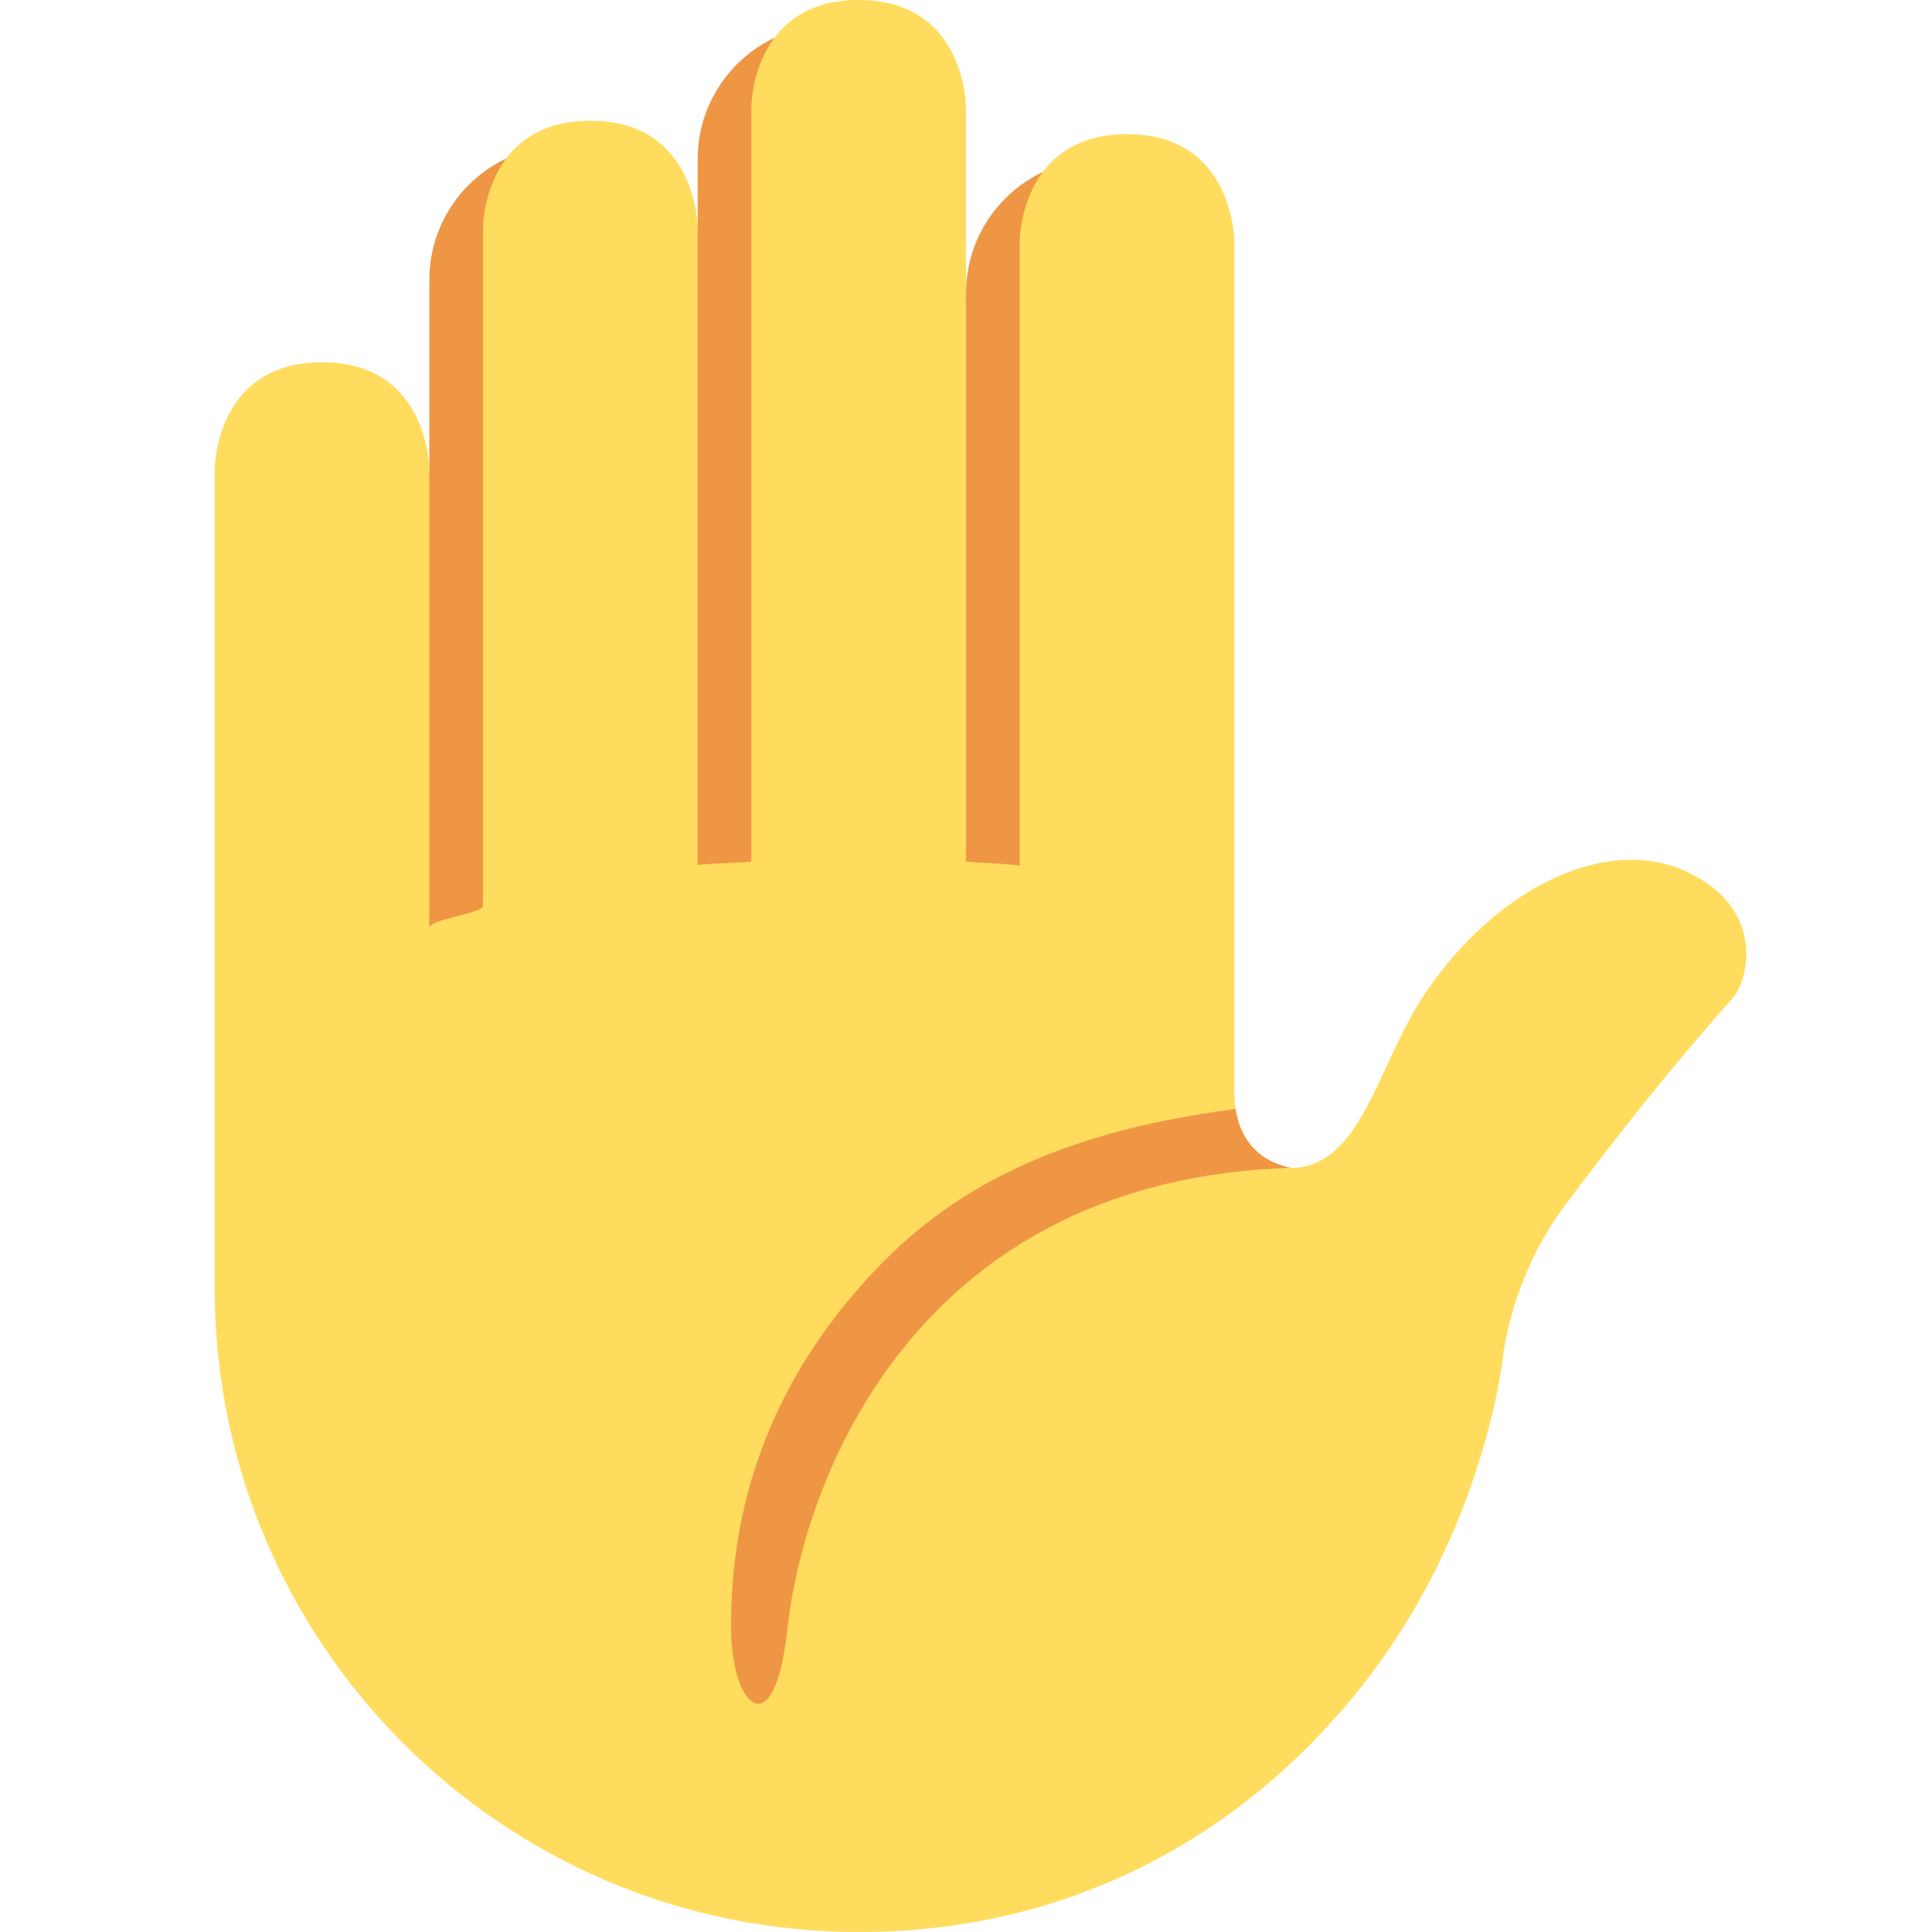
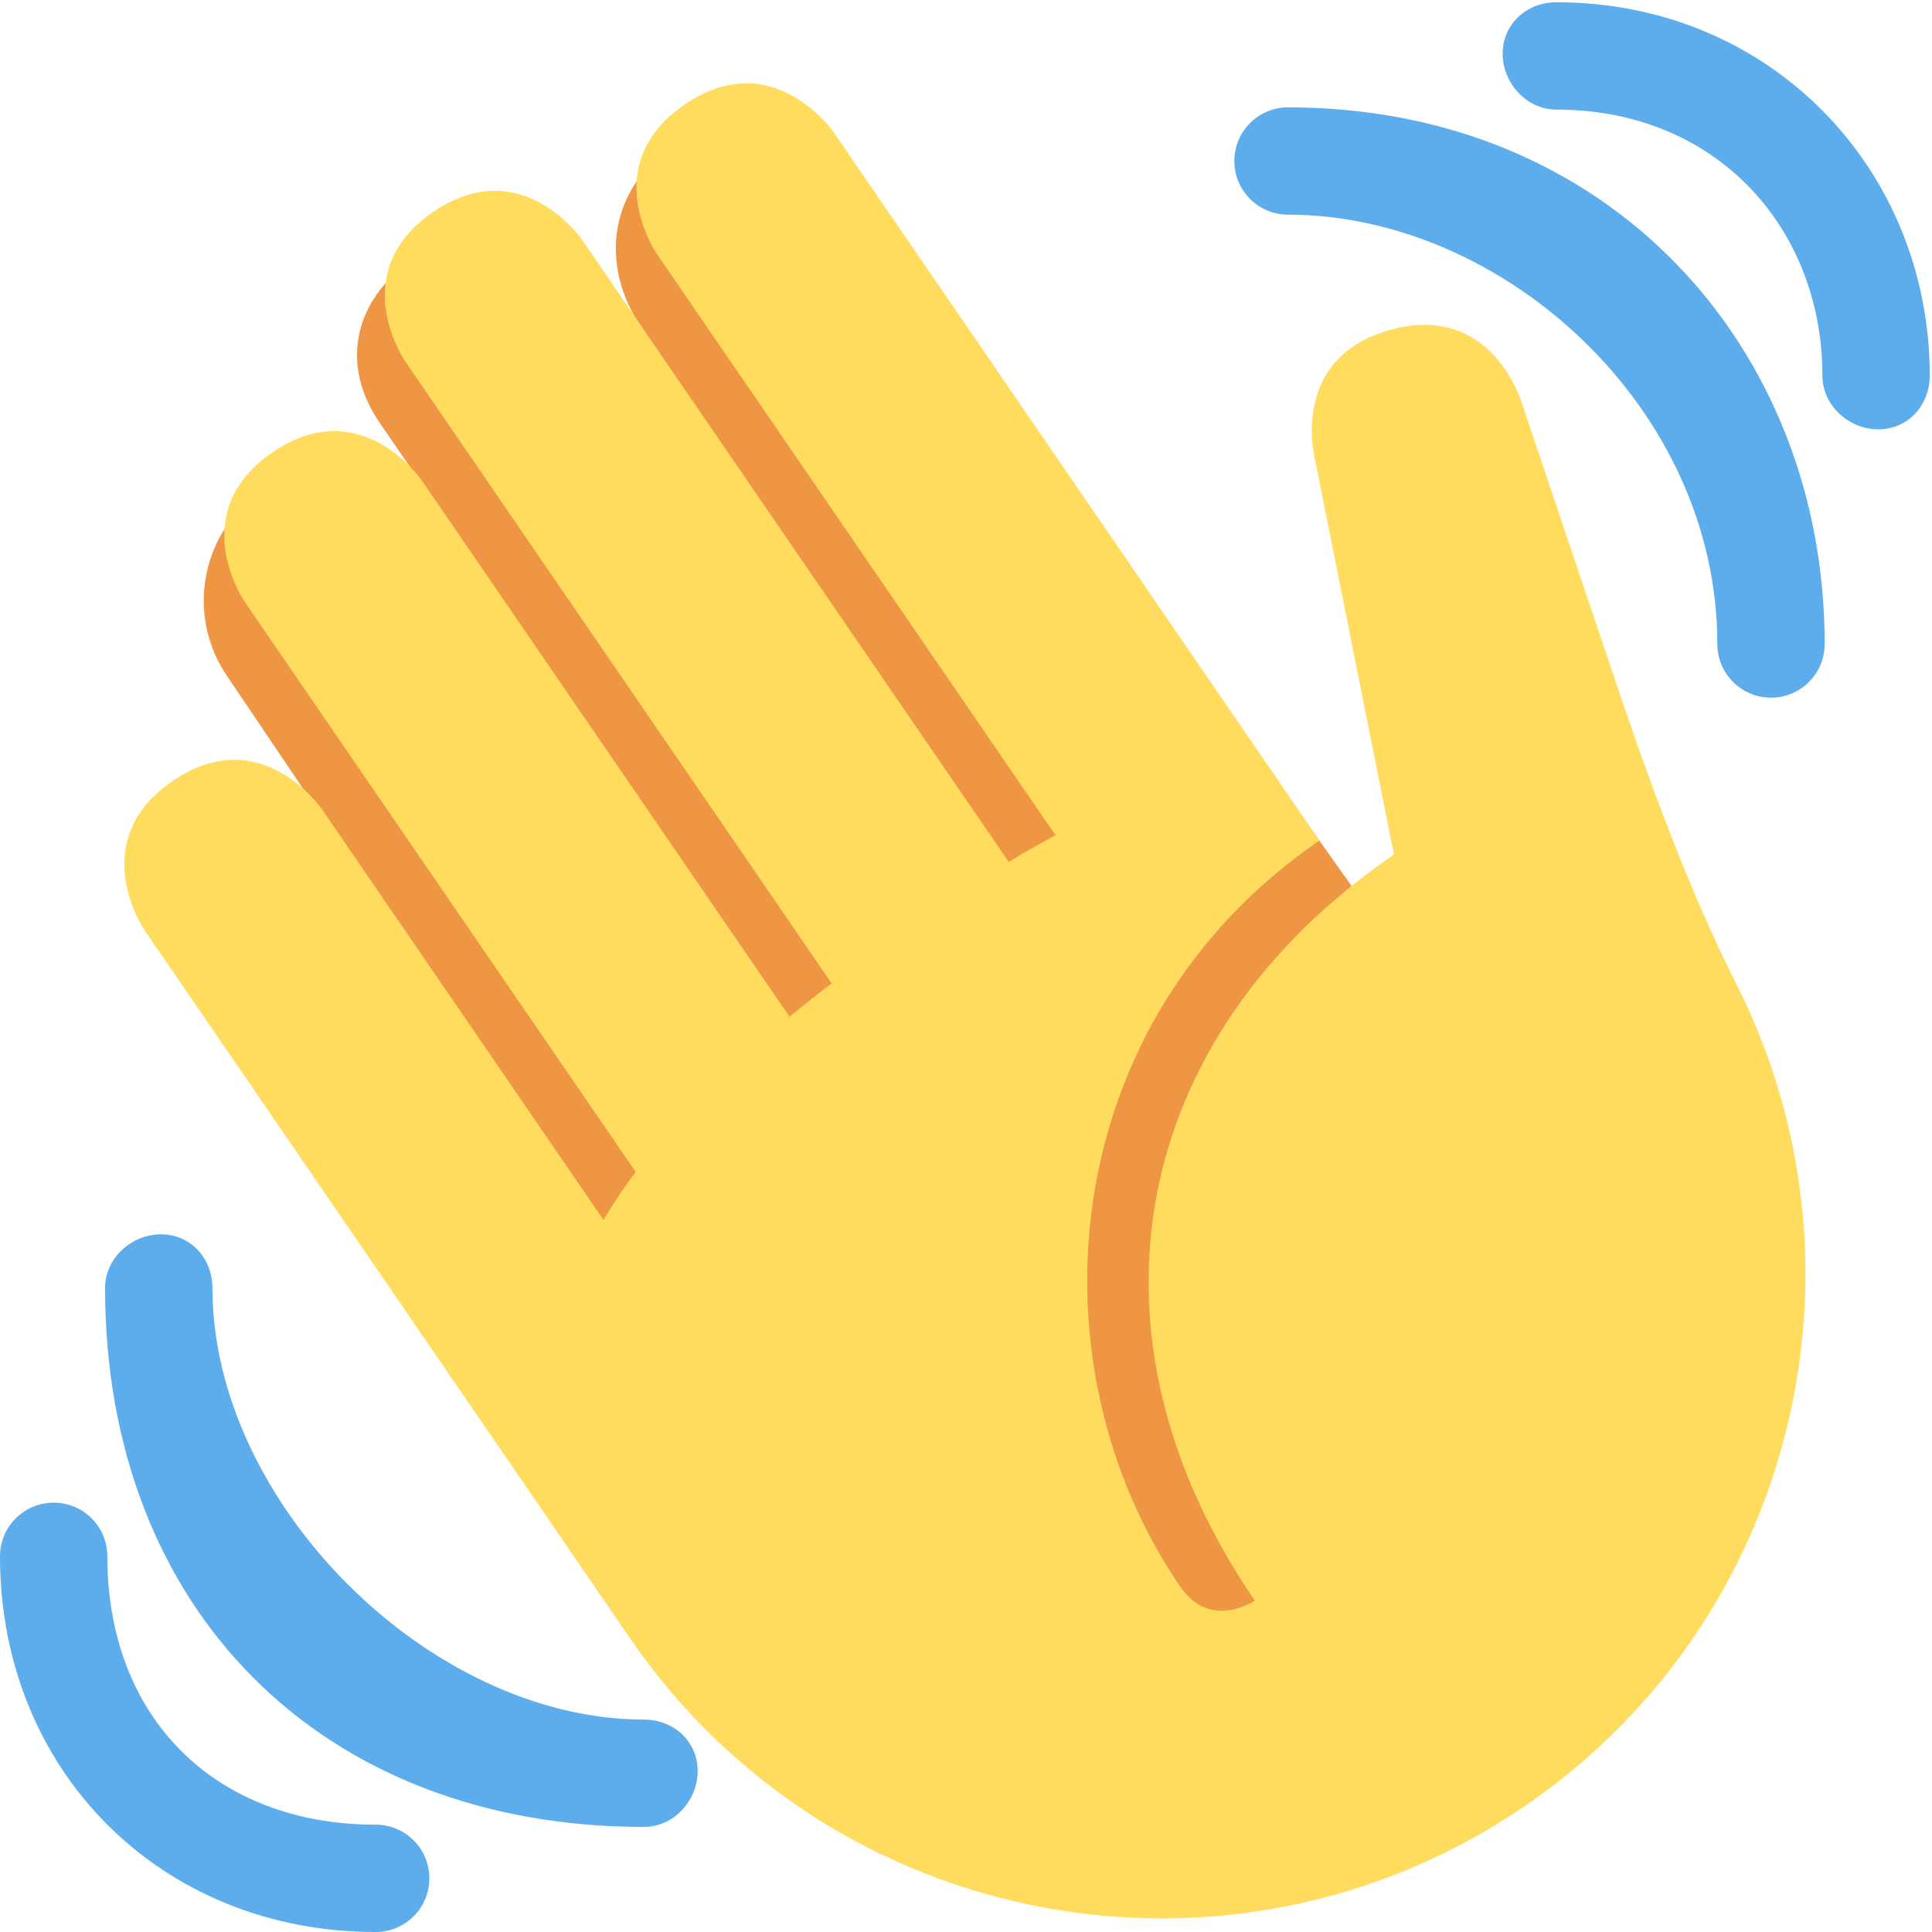
<svg xmlns="http://www.w3.org/2000/svg" viewBox="0 0 36 36">
-   <path fill="#EF9645" d="M20.5 2.965c-1.381 0-2.5 1.119-2.5 2.5v.005L15.5.465c-1.381 0-2.5 1.119-2.5 2.5V4.25l-2.5-1.535c-1.381 0-2.5 1.119-2.5 2.5V8.75L7 18h13.542L20.5 2.965z" />
-   <path fill="#FFDC5D" d="M31.375 16.219c-1.381-.611-3.354.208-4.75 2.188-.917 1.3-1.187 3.151-2.391 3.344-.46.073-1.234-.313-1.234-1.397V4.5s0-2-2-2-2 2-2 2v11.633c0-.029-1-.064-1-.082V2s0-2-2-2-2 2-2 2v14.053c0 .017-1 .041-1 .069V4.25s0-2-2-2-2 2-2 2v12.638c0 .118-1 .251-1 .398V8.75s0-2-2-2-2 2-2 2V24c0 6.627 5.373 12 12 12 4.775 0 8.06-2.598 9.896-5.292 1.557-2.285 2.009-4.658 2.104-5.375 0 0 .123-1.479 1.156-2.865 1.469-1.969 2.5-3.156 3.125-3.866.317-.358.625-1.706-.906-2.383z" />
-   <path fill="#EF9645" d="M23.439 21.471c-.297-.266-.372-.552-.417-.808-1.892.259-4.457.789-6.427 2.715-2.556 2.499-2.992 5.2-2.971 7.007.017 1.457.812 2.147 1.045-.012.292-2.706 2.254-8.063 8.784-8.58.028-.002.387-.024.591-.035 0 0-.352-.06-.605-.287z" />
+   <path fill="#EF9645" d="M4.861 9.147c.94-.657 2.357-.531 3.201.166l-.968-1.407c-.779-1.111-.5-2.313.612-3.093 1.112-.777 4.263 1.312 4.263 1.312-.786-1.122-.639-2.544.483-3.331 1.122-.784 2.67-.513 3.456.611l10.42 14.72L25 31l-11.083-4.042L4.25 12.625c-.793-1.129-.519-2.686.611-3.478z" />
+   <path fill="#FFDC5D" d="M2.695 17.336s-1.132-1.65.519-2.781c1.649-1.131 2.78.518 2.78.518l5.251 7.658c.181-.302.379-.6.6-.894L4.557 11.21s-1.131-1.649.519-2.78c1.649-1.131 2.78.518 2.78.518l6.855 9.997c.255-.208.516-.417.785-.622L7.549 6.732s-1.131-1.649.519-2.78c1.649-1.131 2.78.518 2.78.518l7.947 11.589c.292-.179.581-.334.871-.498L12.238 4.729s-1.131-1.649.518-2.78c1.649-1.131 2.78.518 2.78.518l7.854 11.454 1.194 1.742c-4.948 3.394-5.419 9.779-2.592 13.902.565.825 1.39.26 1.39.26-3.393-4.949-2.357-10.51 2.592-13.903L24.515 8.62s-.545-1.924 1.378-2.47c1.924-.545 2.47 1.379 2.47 1.379l1.685 5.004c.668 1.984 1.379 3.961 2.32 5.831 2.657 5.28 1.07 11.842-3.94 15.279-5.465 3.747-12.936 2.354-16.684-3.11L2.695 17.336z" />
+   <g fill="#5DADEC">
+     <path d="M12 32.042C8 32.042 3.958 28 3.958 24c0-.553-.405-1-.958-1s-1.042.447-1.042 1C1.958 30 6 34.042 12 34.042c.553 0 1-.489 1-1.042s-.447-.958-1-.958z" />
+     <path d="M7 34c-3 0-5-2-5-5 0-.553-.447-1-1-1s-1 .447-1 1c0 4 3 7 7 7 .553 0 1-.447 1-1s-.447-1-1-1zM24 2c-.552 0-1 .448-1 1s.448 1 1 1c4 0 8 3.589 8 8 0 .552.448 1 1 1s1-.448 1-1c0-5.514-4-10-10-10z" />
+     <path d="M29 .042c-.552 0-1 .406-1 .958s.448 1.042 1 1.042c3 0 4.958 2.225 4.958 4.958 0 .552.489 1 1.042 1s.958-.448.958-1C35.958 3.163 33 .042 29 .042z" />
+   </g>
</svg>
